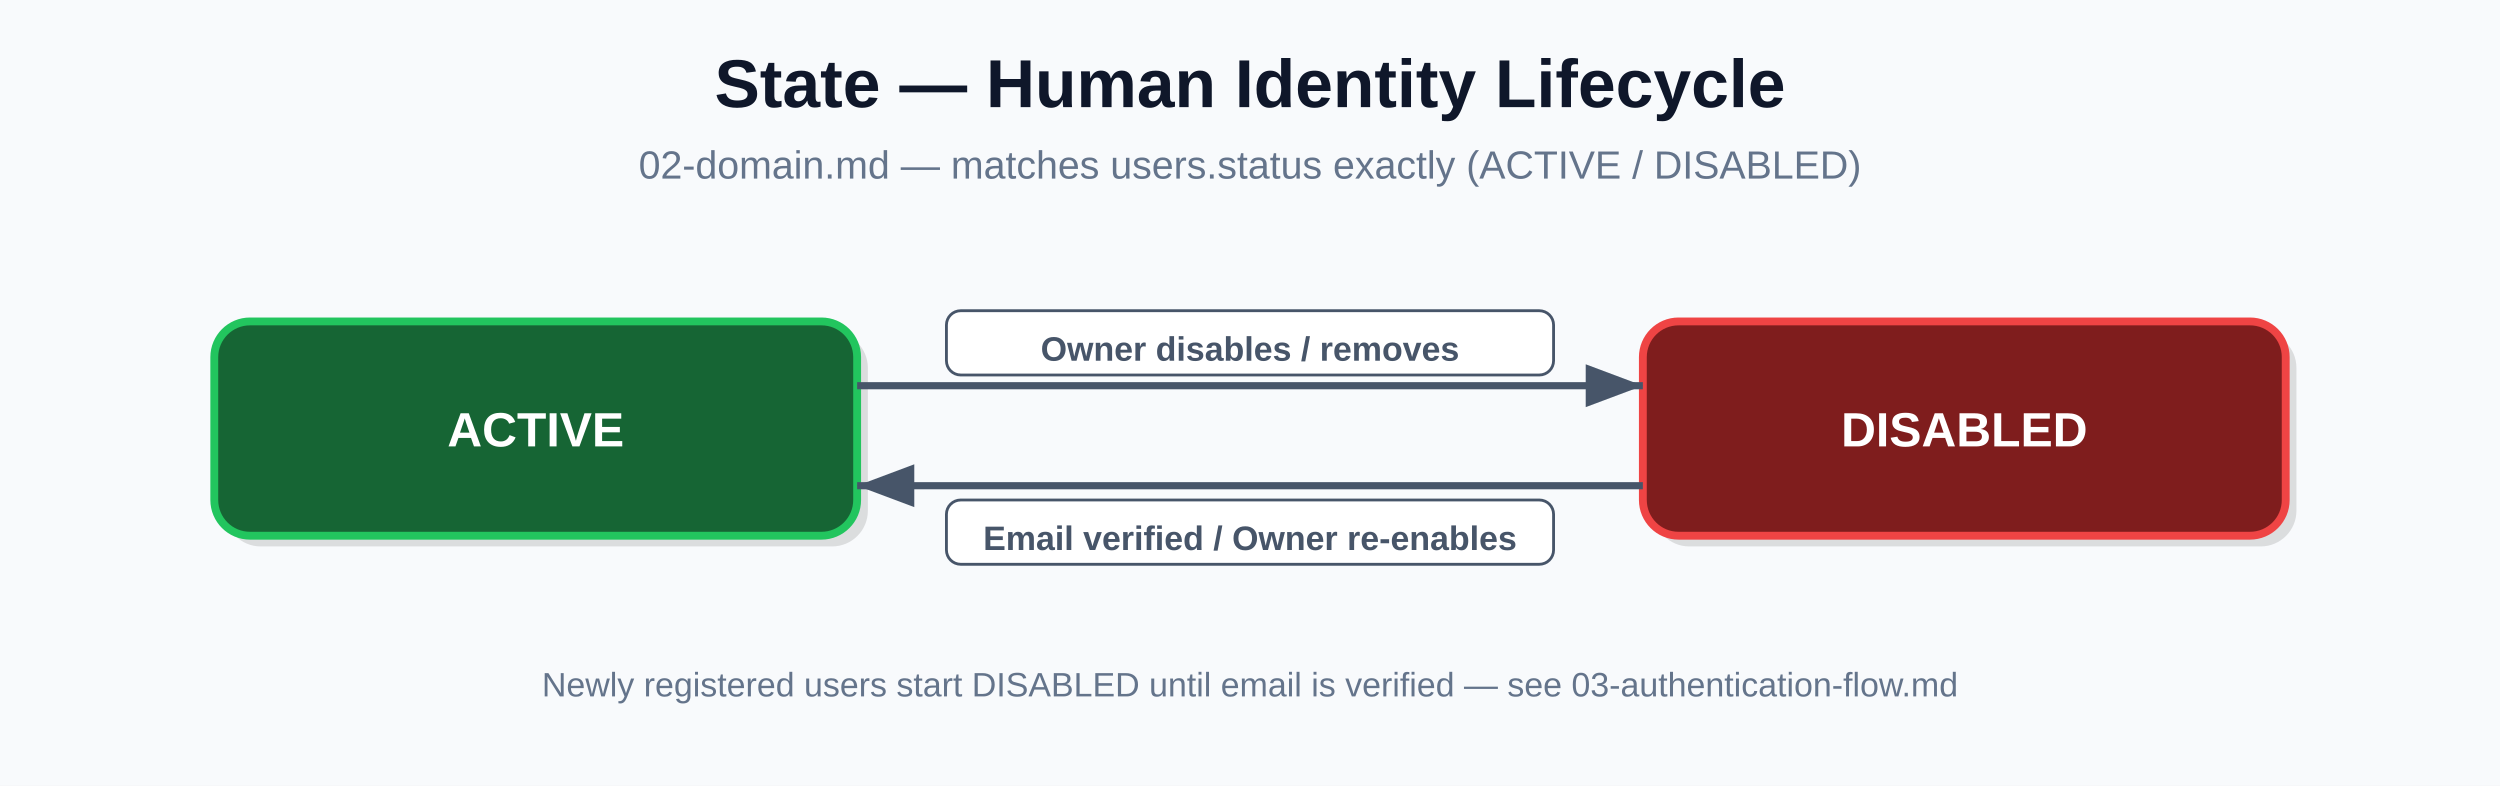
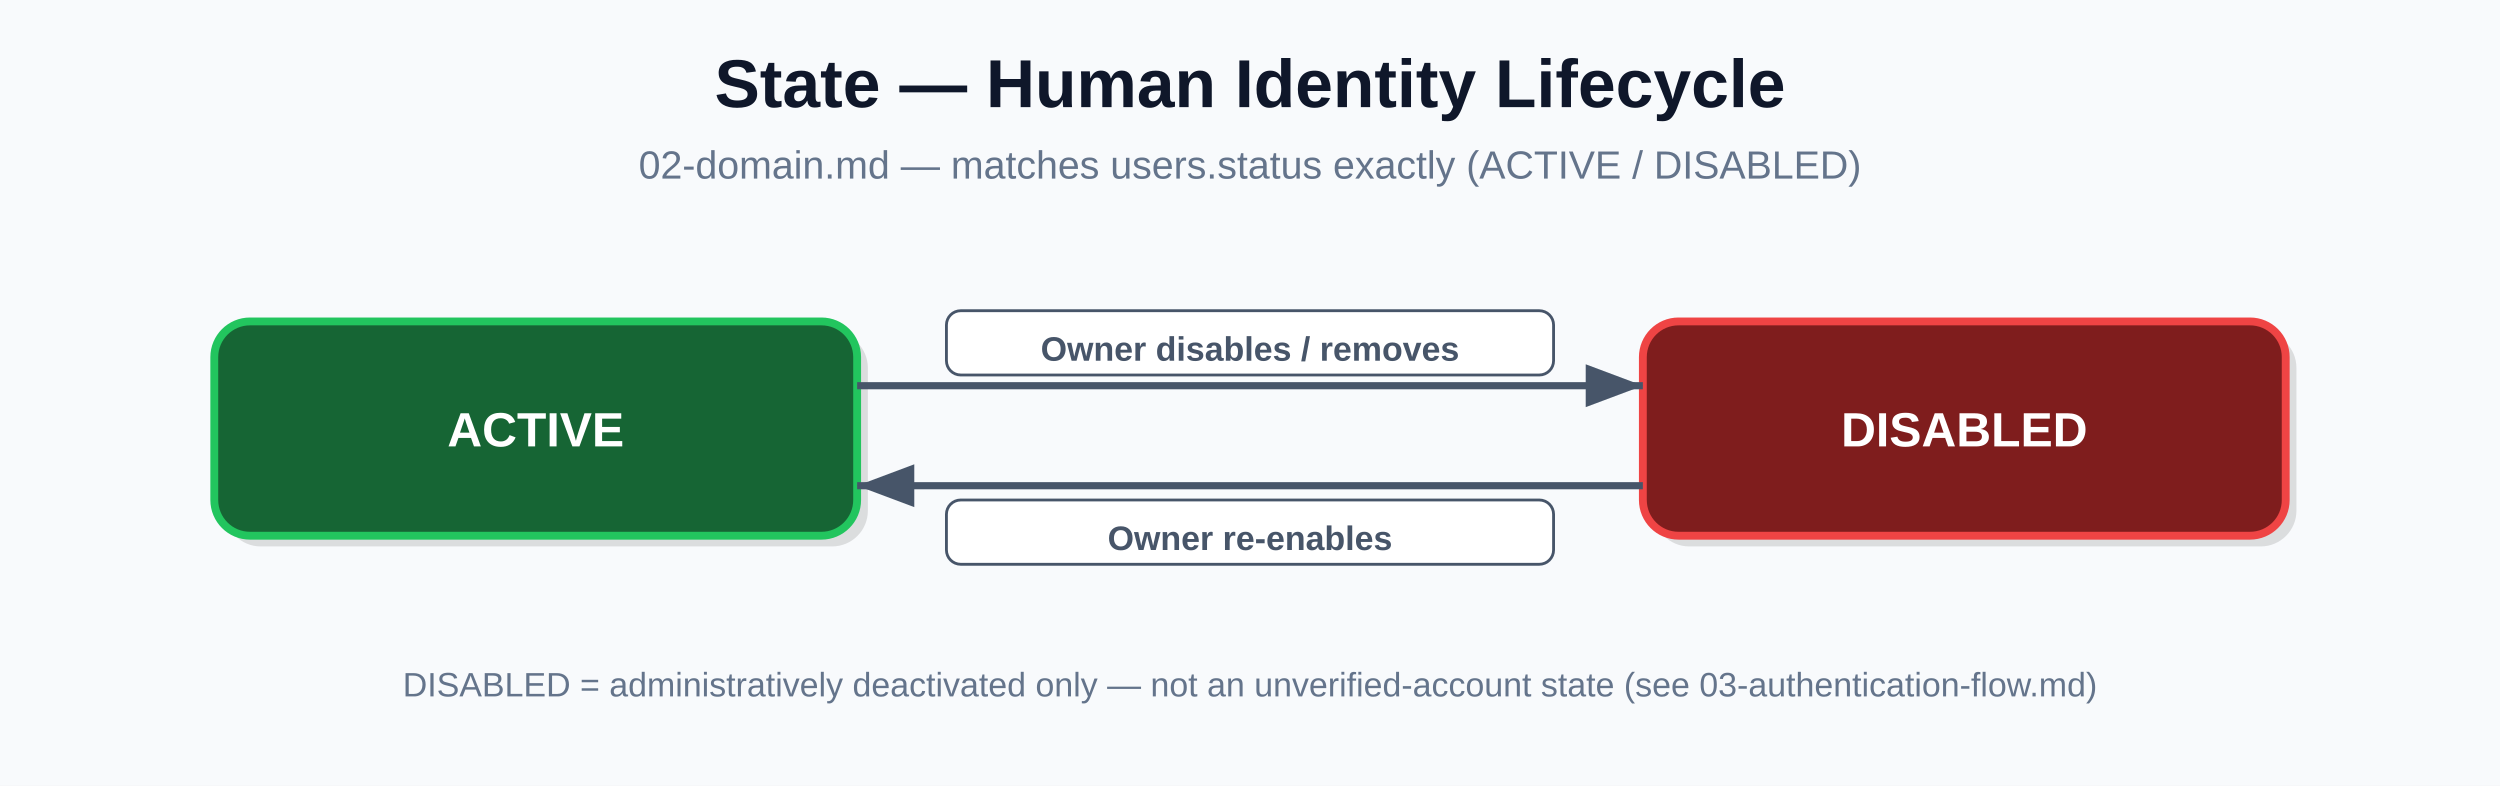
<svg xmlns="http://www.w3.org/2000/svg" viewBox="0 0 700 220" width="700" height="220">
  <defs>
    <marker id="stArrow" markerWidth="10" markerHeight="10" refX="8" refY="3" orient="auto" markerUnits="strokeWidth">
      <path d="M0,0 L0,6 L8,3 z" fill="#475569" />
    </marker>
  </defs>
  <rect x="0" y="0" width="700" height="220" fill="#f8fafc" />
  <text x="350.0" y="30" text-anchor="middle" font-family="Segoe UI, Arial, sans-serif" font-size="19" font-weight="800" fill="#0f172a">State — Human Identity Lifecycle</text>
  <text x="350.0" y="50" text-anchor="middle" font-family="Segoe UI, Arial, sans-serif" font-size="11" fill="#64748b">02-domain.md — matches users.status exactly (ACTIVE / DISABLED)</text>
  <g>
    <rect x="63" y="93" width="180" height="60" rx="10" fill="#000" opacity="0.12" />
    <rect x="60" y="90" width="180" height="60" rx="10" fill="#166534" stroke="#22c55e" stroke-width="2.2" />
    <text x="150.0" y="125.0" text-anchor="middle" font-family="Segoe UI, Arial, sans-serif" font-size="13.5" font-weight="700" fill="#ffffff">ACTIVE</text>
  </g>
  <g>
    <rect x="463" y="93" width="180" height="60" rx="10" fill="#000" opacity="0.12" />
    <rect x="460" y="90" width="180" height="60" rx="10" fill="#7f1d1d" stroke="#ef4444" stroke-width="2.2" />
    <text x="550.0" y="125.0" text-anchor="middle" font-family="Segoe UI, Arial, sans-serif" font-size="13.5" font-weight="700" fill="#ffffff">DISABLED</text>
  </g>
  <path d="M 240 108 L 460 108" stroke="#475569" stroke-width="2" fill="none" marker-end="url(#stArrow)" />
  <rect x="265.0" y="87.0" width="170" height="18" fill="#ffffff" stroke="#475569" stroke-width="0.8" rx="4" />
  <text x="350.0" y="101.0" text-anchor="middle" font-size="9.5" fill="#475569" font-family="Segoe UI, Arial, sans-serif" font-weight="700">Owner disables / removes</text>
  <path d="M 460 136 L 240 136" stroke="#475569" stroke-width="2" fill="none" marker-end="url(#stArrow)" />
  <rect x="265.0" y="140.0" width="170" height="18" fill="#ffffff" stroke="#475569" stroke-width="0.8" rx="4" />
-   <text x="350.0" y="154.0" text-anchor="middle" font-size="9.5" fill="#475569" font-family="Segoe UI, Arial, sans-serif" font-weight="700">Email verified / Owner re-enables</text>
-   <text x="350.0" y="195.0" text-anchor="middle" font-size="9.5" fill="#64748b" font-family="Segoe UI, Arial, sans-serif">Newly registered users start DISABLED until email is verified — see 03-authentication-flow.md</text>
+   <text x="350.0" y="154.0" text-anchor="middle" font-size="9.5" fill="#475569" font-family="Segoe UI, Arial, sans-serif" font-weight="700">Owner re-enables</text>
+   <text x="350.0" y="195.0" text-anchor="middle" font-size="9.5" fill="#64748b" font-family="Segoe UI, Arial, sans-serif">DISABLED = administratively deactivated only — not an unverified-account state (see 03-authentication-flow.md)</text>
</svg>
